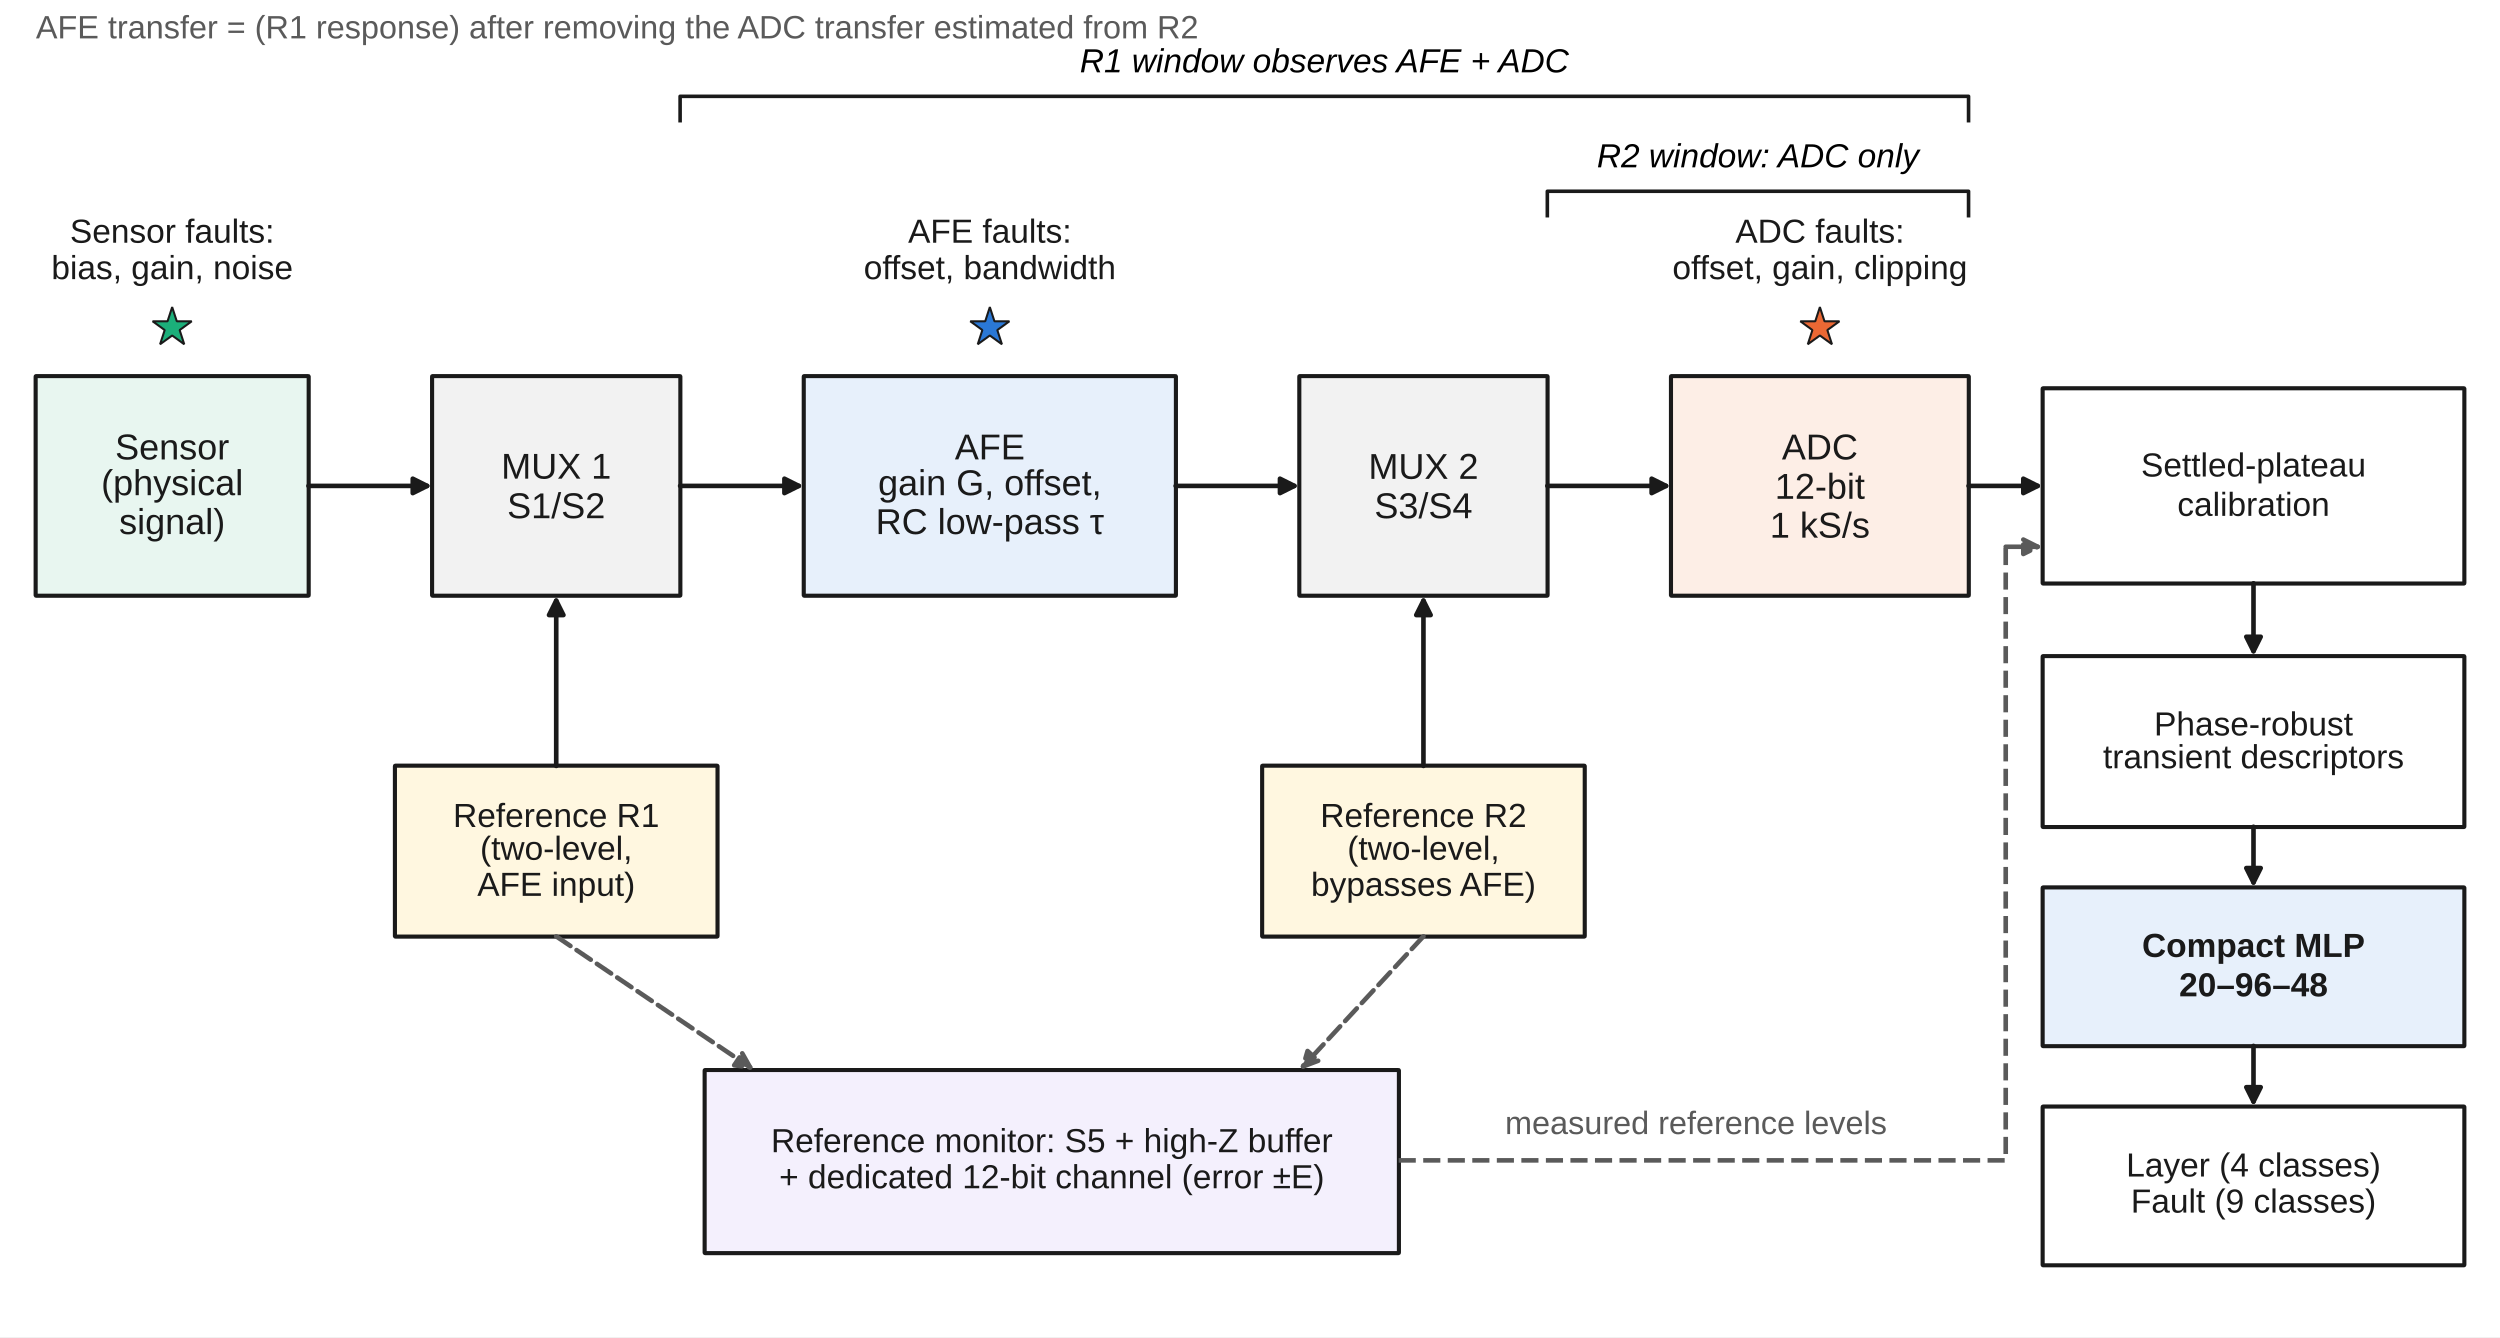
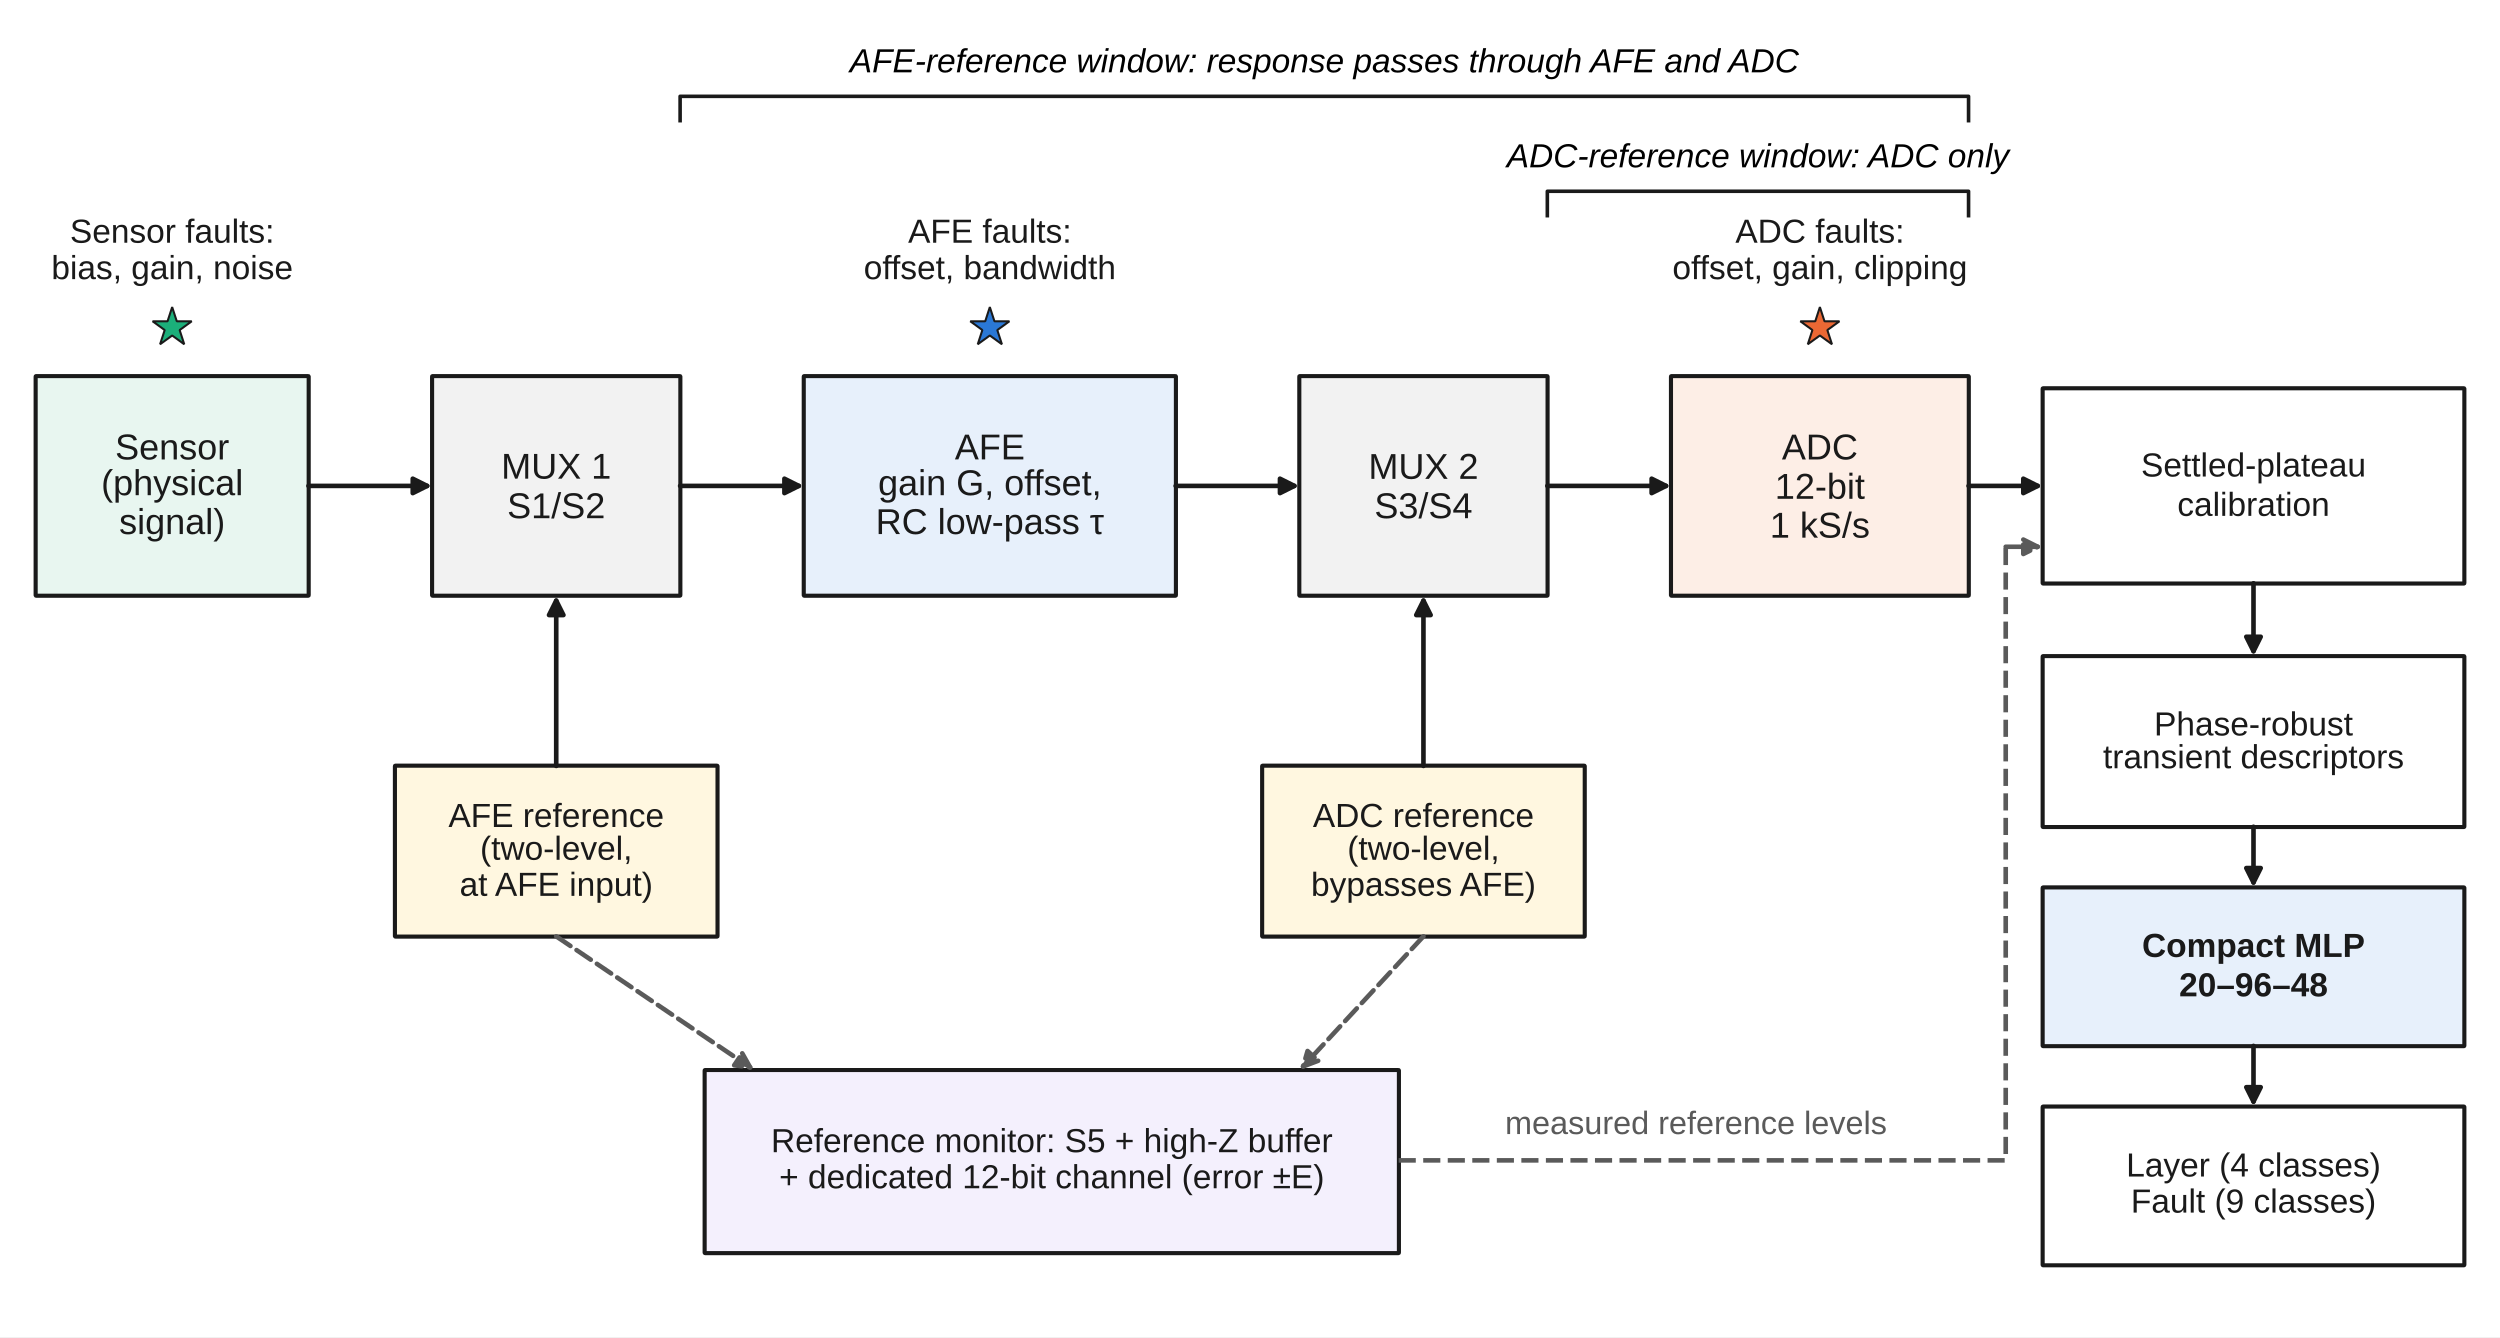
<svg xmlns="http://www.w3.org/2000/svg" xmlns:xlink="http://www.w3.org/1999/xlink" width="486pt" height="259.92pt" viewBox="0 0 486 259.92" version="1.1">
  <defs>
    <style type="text/css">*{stroke-linejoin: round; stroke-linecap: butt}</style>
  </defs>
  <g id="figure_1">
    <g id="patch_1">
      <path d="M 0 259.92  L 486 259.92  L 486 0  L 0 0  z " style="fill: #ffffff" />
    </g>
    <g id="axes_1">
      <g id="patch_2">
-         <path d="M 7.025 115.807  L 59.913 115.807  Q 60.01 115.807 60.01 115.713  L 60.01 73.207  Q 60.01 73.113 59.913 73.113  L 7.025 73.113  Q 6.929 73.113 6.929 73.207  L 6.929 115.713  Q 6.929 115.807 7.025 115.807  z " clip-path="url(#p7116b1a790)" style="fill: #e8f6f0; stroke: #1a1a1a; stroke-width: 0.8; stroke-linejoin: miter" />
+         <path d="M 7.025 115.807  L 59.913 115.807  Q 60.01 115.807 60.01 115.713  L 60.01 73.207  Q 60.01 73.113 59.913 73.113  L 7.025 73.113  Q 6.929 73.113 6.929 73.207  L 6.929 115.713  Q 6.929 115.807 7.025 115.807  z " clip-path="url(#p55ba1cea7e)" style="fill: #e8f6f0; stroke: #1a1a1a; stroke-width: 0.8; stroke-linejoin: miter" />
      </g>
      <g id="patch_3">
-         <path d="M 84.094 115.807  L 132.165 115.807  Q 132.262 115.807 132.262 115.713  L 132.262 73.207  Q 132.262 73.113 132.165 73.113  L 84.094 73.113  Q 83.997 73.113 83.997 73.207  L 83.997 115.713  Q 83.997 115.807 84.094 115.807  z " clip-path="url(#p7116b1a790)" style="fill: #f2f2f2; stroke: #1a1a1a; stroke-width: 0.8; stroke-linejoin: miter" />
+         <path d="M 84.094 115.807  L 132.165 115.807  Q 132.262 115.807 132.262 115.713  L 132.262 73.207  Q 132.262 73.113 132.165 73.113  L 84.094 73.113  Q 83.997 73.113 83.997 73.207  L 83.997 115.713  Q 83.997 115.807 84.094 115.807  z " clip-path="url(#p55ba1cea7e)" style="fill: #f2f2f2; stroke: #1a1a1a; stroke-width: 0.8; stroke-linejoin: miter" />
      </g>
      <g id="patch_4">
-         <path d="M 156.346 115.807  L 228.501 115.807  Q 228.598 115.807 228.598 115.713  L 228.598 73.207  Q 228.598 73.113 228.501 73.113  L 156.346 73.113  Q 156.249 73.113 156.249 73.207  L 156.249 115.713  Q 156.249 115.807 156.346 115.807  z " clip-path="url(#p7116b1a790)" style="fill: #e7f0fb; stroke: #1a1a1a; stroke-width: 0.8; stroke-linejoin: miter" />
+         <path d="M 156.346 115.807  L 228.501 115.807  Q 228.598 115.807 228.598 115.713  L 228.598 73.207  Q 228.598 73.113 228.501 73.113  L 156.346 73.113  Q 156.249 73.113 156.249 73.207  L 156.249 115.713  Q 156.249 115.807 156.346 115.807  z " clip-path="url(#p55ba1cea7e)" style="fill: #e7f0fb; stroke: #1a1a1a; stroke-width: 0.8; stroke-linejoin: miter" />
      </g>
      <g id="patch_5">
-         <path d="M 252.682 115.807  L 300.753 115.807  Q 300.85 115.807 300.85 115.713  L 300.85 73.207  Q 300.85 73.113 300.753 73.113  L 252.682 73.113  Q 252.585 73.113 252.585 73.207  L 252.585 115.713  Q 252.585 115.807 252.682 115.807  z " clip-path="url(#p7116b1a790)" style="fill: #f2f2f2; stroke: #1a1a1a; stroke-width: 0.8; stroke-linejoin: miter" />
+         <path d="M 252.682 115.807  L 300.753 115.807  Q 300.85 115.807 300.85 115.713  L 300.85 73.207  Q 300.85 73.113 300.753 73.113  L 252.682 73.113  Q 252.585 73.113 252.585 73.207  L 252.585 115.713  Q 252.585 115.807 252.682 115.807  z " clip-path="url(#p55ba1cea7e)" style="fill: #f2f2f2; stroke: #1a1a1a; stroke-width: 0.8; stroke-linejoin: miter" />
      </g>
      <g id="patch_6">
-         <path d="M 324.934 115.807  L 382.639 115.807  Q 382.735 115.807 382.735 115.713  L 382.735 73.207  Q 382.735 73.113 382.639 73.113  L 324.934 73.113  Q 324.837 73.113 324.837 73.207  L 324.837 115.713  Q 324.837 115.807 324.934 115.807  z " clip-path="url(#p7116b1a790)" style="fill: #fdeee6; stroke: #1a1a1a; stroke-width: 0.8; stroke-linejoin: miter" />
+         <path d="M 324.934 115.807  L 382.639 115.807  Q 382.735 115.807 382.735 115.713  L 382.735 73.207  Q 382.735 73.113 382.639 73.113  L 324.934 73.113  Q 324.837 73.113 324.837 73.207  L 324.837 115.713  Q 324.837 115.807 324.934 115.807  z " clip-path="url(#p55ba1cea7e)" style="fill: #fdeee6; stroke: #1a1a1a; stroke-width: 0.8; stroke-linejoin: miter" />
      </g>
      <g id="patch_7">
-         <path d="M 59.962 94.46  Q 72.004 94.46 83.039 94.46  " clip-path="url(#p7116b1a790)" style="fill: none; stroke: #1a1a1a; stroke-width: 0.9; stroke-linecap: round" />
-         <path d="M 80.239 93.06  L 83.039 94.46  L 80.239 95.86  z " clip-path="url(#p7116b1a790)" style="fill: #1a1a1a; stroke: #1a1a1a; stroke-width: 0.9; stroke-linecap: round" />
+         <path d="M 59.962 94.46  Q 72.004 94.46 83.039 94.46  " clip-path="url(#p55ba1cea7e)" style="fill: none; stroke: #1a1a1a; stroke-width: 0.9; stroke-linecap: round" />
+         <path d="M 80.239 93.06  L 83.039 94.46  L 80.239 95.86  z " clip-path="url(#p55ba1cea7e)" style="fill: #1a1a1a; stroke: #1a1a1a; stroke-width: 0.9; stroke-linecap: round" />
      </g>
      <g id="patch_8">
-         <path d="M 132.214 94.46  Q 144.256 94.46 155.291 94.46  " clip-path="url(#p7116b1a790)" style="fill: none; stroke: #1a1a1a; stroke-width: 0.9; stroke-linecap: round" />
-         <path d="M 152.491 93.06  L 155.291 94.46  L 152.491 95.86  z " clip-path="url(#p7116b1a790)" style="fill: #1a1a1a; stroke: #1a1a1a; stroke-width: 0.9; stroke-linecap: round" />
+         <path d="M 132.214 94.46  Q 144.256 94.46 155.291 94.46  " clip-path="url(#p55ba1cea7e)" style="fill: none; stroke: #1a1a1a; stroke-width: 0.9; stroke-linecap: round" />
+         <path d="M 152.491 93.06  L 155.291 94.46  L 152.491 95.86  z " clip-path="url(#p55ba1cea7e)" style="fill: #1a1a1a; stroke: #1a1a1a; stroke-width: 0.9; stroke-linecap: round" />
      </g>
      <g id="patch_9">
-         <path d="M 228.55 94.46  Q 240.592 94.46 251.627 94.46  " clip-path="url(#p7116b1a790)" style="fill: none; stroke: #1a1a1a; stroke-width: 0.9; stroke-linecap: round" />
-         <path d="M 248.827 93.06  L 251.627 94.46  L 248.827 95.86  z " clip-path="url(#p7116b1a790)" style="fill: #1a1a1a; stroke: #1a1a1a; stroke-width: 0.9; stroke-linecap: round" />
+         <path d="M 228.55 94.46  Q 240.592 94.46 251.627 94.46  " clip-path="url(#p55ba1cea7e)" style="fill: none; stroke: #1a1a1a; stroke-width: 0.9; stroke-linecap: round" />
+         <path d="M 248.827 93.06  L 251.627 94.46  L 248.827 95.86  z " clip-path="url(#p55ba1cea7e)" style="fill: #1a1a1a; stroke: #1a1a1a; stroke-width: 0.9; stroke-linecap: round" />
      </g>
      <g id="patch_10">
-         <path d="M 300.802 94.46  Q 312.844 94.46 323.879 94.46  " clip-path="url(#p7116b1a790)" style="fill: none; stroke: #1a1a1a; stroke-width: 0.9; stroke-linecap: round" />
-         <path d="M 321.079 93.06  L 323.879 94.46  L 321.079 95.86  z " clip-path="url(#p7116b1a790)" style="fill: #1a1a1a; stroke: #1a1a1a; stroke-width: 0.9; stroke-linecap: round" />
+         <path d="M 300.802 94.46  Q 312.844 94.46 323.879 94.46  " clip-path="url(#p55ba1cea7e)" style="fill: none; stroke: #1a1a1a; stroke-width: 0.9; stroke-linecap: round" />
+         <path d="M 321.079 93.06  L 323.879 94.46  L 321.079 95.86  z " clip-path="url(#p55ba1cea7e)" style="fill: #1a1a1a; stroke: #1a1a1a; stroke-width: 0.9; stroke-linecap: round" />
      </g>
      <g id="patch_11">
-         <path d="M 76.869 182.074  L 139.391 182.074  Q 139.487 182.074 139.487 181.979  L 139.487 148.941  Q 139.487 148.846 139.391 148.846  L 76.869 148.846  Q 76.772 148.846 76.772 148.941  L 76.772 181.979  Q 76.772 182.074 76.869 182.074  z " clip-path="url(#p7116b1a790)" style="fill: #fff7e0; stroke: #1a1a1a; stroke-width: 0.8; stroke-linejoin: miter" />
+         <path d="M 76.869 182.074  L 139.391 182.074  Q 139.487 182.074 139.487 181.979  L 139.487 148.941  Q 139.487 148.846 139.391 148.846  L 76.869 148.846  Q 76.772 148.846 76.772 148.941  L 76.772 181.979  Q 76.772 182.074 76.869 182.074  z " clip-path="url(#p55ba1cea7e)" style="fill: #fff7e0; stroke: #1a1a1a; stroke-width: 0.8; stroke-linejoin: miter" />
      </g>
      <g id="patch_12">
-         <path d="M 245.457 182.074  L 307.979 182.074  Q 308.075 182.074 308.075 181.979  L 308.075 148.941  Q 308.075 148.846 307.979 148.846  L 245.457 148.846  Q 245.36 148.846 245.36 148.941  L 245.36 181.979  Q 245.36 182.074 245.457 182.074  z " clip-path="url(#p7116b1a790)" style="fill: #fff7e0; stroke: #1a1a1a; stroke-width: 0.8; stroke-linejoin: miter" />
+         <path d="M 245.457 182.074  L 307.979 182.074  Q 308.075 182.074 308.075 181.979  L 308.075 148.941  Q 308.075 148.846 307.979 148.846  L 245.457 148.846  Q 245.36 148.846 245.36 148.941  L 245.36 181.979  Q 245.36 182.074 245.457 182.074  z " clip-path="url(#p55ba1cea7e)" style="fill: #fff7e0; stroke: #1a1a1a; stroke-width: 0.8; stroke-linejoin: miter" />
      </g>
      <g id="patch_13">
-         <path d="M 108.13 148.893  Q 108.13 132.327 108.13 116.766  " clip-path="url(#p7116b1a790)" style="fill: none; stroke: #1a1a1a; stroke-width: 0.9; stroke-linecap: round" />
-         <path d="M 106.73 119.566  L 108.13 116.766  L 109.53 119.566  z " clip-path="url(#p7116b1a790)" style="fill: #1a1a1a; stroke: #1a1a1a; stroke-width: 0.9; stroke-linecap: round" />
+         <path d="M 108.13 148.893  Q 108.13 132.327 108.13 116.766  " clip-path="url(#p55ba1cea7e)" style="fill: none; stroke: #1a1a1a; stroke-width: 0.9; stroke-linecap: round" />
+         <path d="M 106.73 119.566  L 108.13 116.766  L 109.53 119.566  z " clip-path="url(#p55ba1cea7e)" style="fill: #1a1a1a; stroke: #1a1a1a; stroke-width: 0.9; stroke-linecap: round" />
      </g>
      <g id="patch_14">
-         <path d="M 276.718 148.893  Q 276.718 132.327 276.718 116.766  " clip-path="url(#p7116b1a790)" style="fill: none; stroke: #1a1a1a; stroke-width: 0.9; stroke-linecap: round" />
-         <path d="M 275.318 119.566  L 276.718 116.766  L 278.118 119.566  z " clip-path="url(#p7116b1a790)" style="fill: #1a1a1a; stroke: #1a1a1a; stroke-width: 0.9; stroke-linecap: round" />
+         <path d="M 276.718 148.893  Q 276.718 132.327 276.718 116.766  " clip-path="url(#p55ba1cea7e)" style="fill: none; stroke: #1a1a1a; stroke-width: 0.9; stroke-linecap: round" />
+         <path d="M 275.318 119.566  L 276.718 116.766  L 278.118 119.566  z " clip-path="url(#p55ba1cea7e)" style="fill: #1a1a1a; stroke: #1a1a1a; stroke-width: 0.9; stroke-linecap: round" />
      </g>
      <g id="patch_15">
-         <path d="M 137.079 243.607  L 271.853 243.607  Q 271.949 243.607 271.949 243.513  L 271.949 208.107  Q 271.949 208.013 271.853 208.013  L 137.079 208.013  Q 136.982 208.013 136.982 208.107  L 136.982 243.513  Q 136.982 243.607 137.079 243.607  z " clip-path="url(#p7116b1a790)" style="fill: #f4f0fd; stroke: #1a1a1a; stroke-width: 0.8; stroke-linejoin: miter" />
+         <path d="M 137.079 243.607  L 271.853 243.607  Q 271.949 243.607 271.949 243.513  L 271.949 208.107  Q 271.949 208.013 271.853 208.013  L 137.079 208.013  Q 136.982 208.013 136.982 208.107  L 136.982 243.513  Q 136.982 243.607 137.079 243.607  z " clip-path="url(#p55ba1cea7e)" style="fill: #f4f0fd; stroke: #1a1a1a; stroke-width: 0.8; stroke-linejoin: miter" />
      </g>
      <g id="patch_16">
-         <path d="M 108.13 182.027  Q 127.397 195.043 145.83 207.497  " clip-path="url(#p7116b1a790)" style="fill: none; stroke-dasharray: 3.33,1.44; stroke-dashoffset: 0; stroke: #5a5a5a; stroke-width: 0.9; stroke-linecap: round" />
-         <path d="M 144.294 204.769  L 145.83 207.497  L 142.726 207.089  z " clip-path="url(#p7116b1a790)" style="fill: #5a5a5a; stroke-dasharray: 3.33,1.44; stroke-dashoffset: 0; stroke: #5a5a5a; stroke-width: 0.9; stroke-linecap: round" />
+         <path d="M 108.13 182.027  Q 127.397 195.043 145.83 207.497  " clip-path="url(#p55ba1cea7e)" style="fill: none; stroke-dasharray: 3.33,1.44; stroke-dashoffset: 0; stroke: #5a5a5a; stroke-width: 0.9; stroke-linecap: round" />
+         <path d="M 144.294 204.769  L 145.83 207.497  L 142.726 207.089  z " clip-path="url(#p55ba1cea7e)" style="fill: #5a5a5a; stroke-dasharray: 3.33,1.44; stroke-dashoffset: 0; stroke: #5a5a5a; stroke-width: 0.9; stroke-linecap: round" />
      </g>
      <g id="patch_17">
-         <path d="M 276.718 182.027  Q 264.676 195.043 253.317 207.321  " clip-path="url(#p7116b1a790)" style="fill: none; stroke-dasharray: 3.33,1.44; stroke-dashoffset: 0; stroke: #5a5a5a; stroke-width: 0.9; stroke-linecap: round" />
-         <path d="M 256.246 206.217  L 253.317 207.321  L 254.191 204.315  z " clip-path="url(#p7116b1a790)" style="fill: #5a5a5a; stroke-dasharray: 3.33,1.44; stroke-dashoffset: 0; stroke: #5a5a5a; stroke-width: 0.9; stroke-linecap: round" />
+         <path d="M 276.718 182.027  Q 264.676 195.043 253.317 207.321  " clip-path="url(#p55ba1cea7e)" style="fill: none; stroke-dasharray: 3.33,1.44; stroke-dashoffset: 0; stroke: #5a5a5a; stroke-width: 0.9; stroke-linecap: round" />
+         <path d="M 256.246 206.217  L 253.317 207.321  L 254.191 204.315  z " clip-path="url(#p55ba1cea7e)" style="fill: #5a5a5a; stroke-dasharray: 3.33,1.44; stroke-dashoffset: 0; stroke: #5a5a5a; stroke-width: 0.9; stroke-linecap: round" />
      </g>
      <g id="patch_18">
-         <path d="M 397.186 113.441  L 478.975 113.441  Q 479.071 113.441 479.071 113.346  L 479.071 75.574  Q 479.071 75.479 478.975 75.479  L 397.186 75.479  Q 397.089 75.479 397.089 75.574  L 397.089 113.346  Q 397.089 113.441 397.186 113.441  z " clip-path="url(#p7116b1a790)" style="fill: #ffffff; stroke: #1a1a1a; stroke-width: 0.8; stroke-linejoin: miter" />
+         <path d="M 397.186 113.441  L 478.975 113.441  Q 479.071 113.441 479.071 113.346  L 479.071 75.574  Q 479.071 75.479 478.975 75.479  L 397.186 75.479  Q 397.089 75.479 397.089 75.574  L 397.089 113.346  Q 397.089 113.441 397.186 113.441  z " clip-path="url(#p55ba1cea7e)" style="fill: #ffffff; stroke: #1a1a1a; stroke-width: 0.8; stroke-linejoin: miter" />
      </g>
      <g id="patch_19">
-         <path d="M 397.186 160.774  L 478.975 160.774  Q 479.071 160.774 479.071 160.679  L 479.071 127.641  Q 479.071 127.546 478.975 127.546  L 397.186 127.546  Q 397.089 127.546 397.089 127.641  L 397.089 160.679  Q 397.089 160.774 397.186 160.774  z " clip-path="url(#p7116b1a790)" style="fill: #ffffff; stroke: #1a1a1a; stroke-width: 0.8; stroke-linejoin: miter" />
+         <path d="M 397.186 160.774  L 478.975 160.774  Q 479.071 160.774 479.071 160.679  L 479.071 127.641  Q 479.071 127.546 478.975 127.546  L 397.186 127.546  Q 397.089 127.546 397.089 127.641  L 397.089 160.679  Q 397.089 160.774 397.186 160.774  z " clip-path="url(#p55ba1cea7e)" style="fill: #ffffff; stroke: #1a1a1a; stroke-width: 0.8; stroke-linejoin: miter" />
      </g>
      <g id="patch_20">
-         <path d="M 397.186 203.374  L 478.975 203.374  Q 479.071 203.374 479.071 203.279  L 479.071 172.607  Q 479.071 172.513 478.975 172.513  L 397.186 172.513  Q 397.089 172.513 397.089 172.607  L 397.089 203.279  Q 397.089 203.374 397.186 203.374  z " clip-path="url(#p7116b1a790)" style="fill: #e7f0fb; stroke: #1a1a1a; stroke-width: 0.8; stroke-linejoin: miter" />
+         <path d="M 397.186 203.374  L 478.975 203.374  Q 479.071 203.374 479.071 203.279  L 479.071 172.607  Q 479.071 172.513 478.975 172.513  L 397.186 172.513  Q 397.089 172.513 397.089 172.607  L 397.089 203.279  Q 397.089 203.374 397.186 203.374  z " clip-path="url(#p55ba1cea7e)" style="fill: #e7f0fb; stroke: #1a1a1a; stroke-width: 0.8; stroke-linejoin: miter" />
      </g>
      <g id="patch_21">
-         <path d="M 397.186 245.974  L 478.975 245.974  Q 479.071 245.974 479.071 245.879  L 479.071 215.207  Q 479.071 215.113 478.975 215.113  L 397.186 215.113  Q 397.089 215.113 397.089 215.207  L 397.089 245.879  Q 397.089 245.974 397.186 245.974  z " clip-path="url(#p7116b1a790)" style="fill: #ffffff; stroke: #1a1a1a; stroke-width: 0.8; stroke-linejoin: miter" />
+         <path d="M 397.186 245.974  L 478.975 245.974  Q 479.071 245.974 479.071 245.879  L 479.071 215.207  Q 479.071 215.113 478.975 215.113  L 397.186 215.113  Q 397.089 215.113 397.089 215.207  L 397.089 245.879  Q 397.089 245.974 397.186 245.974  z " clip-path="url(#p55ba1cea7e)" style="fill: #ffffff; stroke: #1a1a1a; stroke-width: 0.8; stroke-linejoin: miter" />
      </g>
      <g id="patch_22">
-         <path d="M 382.687 94.46  Q 389.912 94.46 396.131 94.46  " clip-path="url(#p7116b1a790)" style="fill: none; stroke: #1a1a1a; stroke-width: 0.9; stroke-linecap: round" />
-         <path d="M 393.331 93.06  L 396.131 94.46  L 393.331 95.86  z " clip-path="url(#p7116b1a790)" style="fill: #1a1a1a; stroke: #1a1a1a; stroke-width: 0.9; stroke-linecap: round" />
+         <path d="M 382.687 94.46  Q 389.912 94.46 396.131 94.46  " clip-path="url(#p55ba1cea7e)" style="fill: none; stroke: #1a1a1a; stroke-width: 0.9; stroke-linecap: round" />
+         <path d="M 393.331 93.06  L 396.131 94.46  L 393.331 95.86  z " clip-path="url(#p55ba1cea7e)" style="fill: #1a1a1a; stroke: #1a1a1a; stroke-width: 0.9; stroke-linecap: round" />
      </g>
      <g id="patch_23">
-         <path d="M 438.08 113.393  Q 438.08 120.493 438.08 126.587  " clip-path="url(#p7116b1a790)" style="fill: none; stroke: #1a1a1a; stroke-width: 0.9; stroke-linecap: round" />
-         <path d="M 439.48 123.787  L 438.08 126.587  L 436.68 123.787  z " clip-path="url(#p7116b1a790)" style="fill: #1a1a1a; stroke: #1a1a1a; stroke-width: 0.9; stroke-linecap: round" />
+         <path d="M 438.08 113.393  Q 438.08 120.493 438.08 126.587  " clip-path="url(#p55ba1cea7e)" style="fill: none; stroke: #1a1a1a; stroke-width: 0.9; stroke-linecap: round" />
+         <path d="M 439.48 123.787  L 438.08 126.587  L 436.68 123.787  z " clip-path="url(#p55ba1cea7e)" style="fill: #1a1a1a; stroke: #1a1a1a; stroke-width: 0.9; stroke-linecap: round" />
      </g>
      <g id="patch_24">
-         <path d="M 438.08 160.727  Q 438.08 166.643 438.08 171.554  " clip-path="url(#p7116b1a790)" style="fill: none; stroke: #1a1a1a; stroke-width: 0.9; stroke-linecap: round" />
-         <path d="M 439.48 168.754  L 438.08 171.554  L 436.68 168.754  z " clip-path="url(#p7116b1a790)" style="fill: #1a1a1a; stroke: #1a1a1a; stroke-width: 0.9; stroke-linecap: round" />
+         <path d="M 438.08 160.727  Q 438.08 166.643 438.08 171.554  " clip-path="url(#p55ba1cea7e)" style="fill: none; stroke: #1a1a1a; stroke-width: 0.9; stroke-linecap: round" />
+         <path d="M 439.48 168.754  L 438.08 171.554  L 436.68 168.754  z " clip-path="url(#p55ba1cea7e)" style="fill: #1a1a1a; stroke: #1a1a1a; stroke-width: 0.9; stroke-linecap: round" />
      </g>
      <g id="patch_25">
-         <path d="M 438.08 203.327  Q 438.08 209.243 438.08 214.154  " clip-path="url(#p7116b1a790)" style="fill: none; stroke: #1a1a1a; stroke-width: 0.9; stroke-linecap: round" />
-         <path d="M 439.48 211.354  L 438.08 214.154  L 436.68 211.354  z " clip-path="url(#p7116b1a790)" style="fill: #1a1a1a; stroke: #1a1a1a; stroke-width: 0.9; stroke-linecap: round" />
+         <path d="M 438.08 203.327  Q 438.08 209.243 438.08 214.154  " clip-path="url(#p55ba1cea7e)" style="fill: none; stroke: #1a1a1a; stroke-width: 0.9; stroke-linecap: round" />
+         <path d="M 439.48 211.354  L 438.08 214.154  L 436.68 211.354  z " clip-path="url(#p55ba1cea7e)" style="fill: #1a1a1a; stroke: #1a1a1a; stroke-width: 0.9; stroke-linecap: round" />
      </g>
      <g id="patch_26">
-         <path d="M 389.912 106.293  Q 393.525 106.293 396.131 106.293  " clip-path="url(#p7116b1a790)" style="fill: none; stroke-dasharray: 3.33,1.44; stroke-dashoffset: 0; stroke: #5a5a5a; stroke-width: 0.9; stroke-linecap: round" />
-         <path d="M 393.331 104.893  L 396.131 106.293  L 393.331 107.693  z " clip-path="url(#p7116b1a790)" style="fill: #5a5a5a; stroke-dasharray: 3.33,1.44; stroke-dashoffset: 0; stroke: #5a5a5a; stroke-width: 0.9; stroke-linecap: round" />
+         <path d="M 389.912 106.293  Q 393.525 106.293 396.131 106.293  " clip-path="url(#p55ba1cea7e)" style="fill: none; stroke-dasharray: 3.33,1.44; stroke-dashoffset: 0; stroke: #5a5a5a; stroke-width: 0.9; stroke-linecap: round" />
+         <path d="M 393.331 104.893  L 396.131 106.293  L 393.331 107.693  z " clip-path="url(#p55ba1cea7e)" style="fill: #5a5a5a; stroke-dasharray: 3.33,1.44; stroke-dashoffset: 0; stroke: #5a5a5a; stroke-width: 0.9; stroke-linecap: round" />
      </g>
      <g id="line2d_1">
-         <path d="M 271.901 225.573  L 389.912 225.573  L 389.912 106.293  " clip-path="url(#p7116b1a790)" style="fill: none; stroke-dasharray: 3.33,1.44; stroke-dashoffset: 0; stroke: #5a5a5a; stroke-width: 0.9" />
+         <path d="M 271.901 225.573  L 389.912 225.573  L 389.912 106.293  " clip-path="url(#p55ba1cea7e)" style="fill: none; stroke-dasharray: 3.33,1.44; stroke-dashoffset: 0; stroke: #5a5a5a; stroke-width: 0.9" />
      </g>
      <g id="line2d_2">
        <path d="M 33.469 63.693  " style="fill: none; stroke: #1baf7a; stroke-width: 1.4; stroke-linecap: square" />
        <defs>
-           <path id="m9cc9ddab03" d="M 0 -4  L -0.898 -1.236  L -3.804 -1.236  L -1.453 0.472  L -2.351 3.236  L -0 1.528  L 2.351 3.236  L 1.453 0.472  L 3.804 -1.236  L 0.898 -1.236  z " style="stroke: #1a1a1a; stroke-width: 0.4; stroke-linejoin: bevel" />
+           <path id="m453aefcb16" d="M 0 -4  L -0.898 -1.236  L -3.804 -1.236  L -1.453 0.472  L -2.351 3.236  L -0 1.528  L 2.351 3.236  L 1.453 0.472  L 3.804 -1.236  L 0.898 -1.236  z " style="stroke: #1a1a1a; stroke-width: 0.4; stroke-linejoin: bevel" />
        </defs>
        <g>
-           <use xlink:href="#m9cc9ddab03" x="33.469" y="63.693" style="fill: #1baf7a; stroke: #1a1a1a; stroke-width: 0.4; stroke-linejoin: bevel" />
+           <use xlink:href="#m453aefcb16" x="33.469" y="63.693" style="fill: #1baf7a; stroke: #1a1a1a; stroke-width: 0.4; stroke-linejoin: bevel" />
        </g>
      </g>
      <g id="line2d_3">
        <path d="M 192.424 63.693  " style="fill: none; stroke: #2a78d6; stroke-width: 1.4; stroke-linecap: square" />
        <defs>
-           <path id="md98b3f6541" d="M 0 -4  L -0.898 -1.236  L -3.804 -1.236  L -1.453 0.472  L -2.351 3.236  L -0 1.528  L 2.351 3.236  L 1.453 0.472  L 3.804 -1.236  L 0.898 -1.236  z " style="stroke: #1a1a1a; stroke-width: 0.4; stroke-linejoin: bevel" />
+           <path id="m4429e07e75" d="M 0 -4  L -0.898 -1.236  L -3.804 -1.236  L -1.453 0.472  L -2.351 3.236  L -0 1.528  L 2.351 3.236  L 1.453 0.472  L 3.804 -1.236  L 0.898 -1.236  z " style="stroke: #1a1a1a; stroke-width: 0.4; stroke-linejoin: bevel" />
        </defs>
        <g>
-           <use xlink:href="#md98b3f6541" x="192.424" y="63.693" style="fill: #2a78d6; stroke: #1a1a1a; stroke-width: 0.4; stroke-linejoin: bevel" />
+           <use xlink:href="#m4429e07e75" x="192.424" y="63.693" style="fill: #2a78d6; stroke: #1a1a1a; stroke-width: 0.4; stroke-linejoin: bevel" />
        </g>
      </g>
      <g id="line2d_4">
        <path d="M 353.786 63.693  " style="fill: none; stroke: #eb6834; stroke-width: 1.4; stroke-linecap: square" />
        <defs>
-           <path id="mc9f7704cd2" d="M 0 -4  L -0.898 -1.236  L -3.804 -1.236  L -1.453 0.472  L -2.351 3.236  L -0 1.528  L 2.351 3.236  L 1.453 0.472  L 3.804 -1.236  L 0.898 -1.236  z " style="stroke: #1a1a1a; stroke-width: 0.4; stroke-linejoin: bevel" />
+           <path id="mb5238cb07a" d="M 0 -4  L -0.898 -1.236  L -3.804 -1.236  L -1.453 0.472  L -2.351 3.236  L -0 1.528  L 2.351 3.236  L 1.453 0.472  L 3.804 -1.236  L 0.898 -1.236  z " style="stroke: #1a1a1a; stroke-width: 0.4; stroke-linejoin: bevel" />
        </defs>
        <g>
-           <use xlink:href="#mc9f7704cd2" x="353.786" y="63.693" style="fill: #eb6834; stroke: #1a1a1a; stroke-width: 0.4; stroke-linejoin: bevel" />
+           <use xlink:href="#mb5238cb07a" x="353.786" y="63.693" style="fill: #eb6834; stroke: #1a1a1a; stroke-width: 0.4; stroke-linejoin: bevel" />
        </g>
      </g>
      <g id="line2d_5">
-         <path d="M 132.214 23.46  L 132.214 18.727  L 382.687 18.727  L 382.687 23.46  " clip-path="url(#p7116b1a790)" style="fill: none; stroke: #1a1a1a; stroke-width: 0.7; stroke-linecap: square" />
+         <path d="M 132.214 23.46  L 132.214 18.727  L 382.687 18.727  L 382.687 23.46  " clip-path="url(#p55ba1cea7e)" style="fill: none; stroke: #1a1a1a; stroke-width: 0.7; stroke-linecap: square" />
      </g>
      <g id="line2d_6">
-         <path d="M 300.802 41.92  L 300.802 37.187  L 382.687 37.187  L 382.687 41.92  " clip-path="url(#p7116b1a790)" style="fill: none; stroke: #1a1a1a; stroke-width: 0.7; stroke-linecap: square" />
+         <path d="M 300.802 41.92  L 300.802 37.187  L 382.687 37.187  L 382.687 41.92  " clip-path="url(#p55ba1cea7e)" style="fill: none; stroke: #1a1a1a; stroke-width: 0.7; stroke-linecap: square" />
      </g>
      <g id="text_1">
        <text style="font-size: 7px; font-family: 'Liberation Sans', 'Arial', 'DejaVu Sans', sans-serif; fill: #1a1a1a" transform="translate(22.38022 89.3148)">Sensor</text>
        <text style="font-size: 7px; font-family: 'Liberation Sans', 'Arial', 'DejaVu Sans', sans-serif; fill: #1a1a1a" transform="translate(19.65951 96.27016)">(physical</text>
        <text style="font-size: 7px; font-family: 'Liberation Sans', 'Arial', 'DejaVu Sans', sans-serif; fill: #1a1a1a" transform="translate(23.15951 103.8249)">signal)</text>
      </g>
      <g id="text_2">
        <text style="font-size: 7px; font-family: 'Liberation Sans', 'Arial', 'DejaVu Sans', sans-serif; fill: #1a1a1a" transform="translate(97.43327 93.05607)">MUX 1</text>
        <text style="font-size: 7px; font-family: 'Liberation Sans', 'Arial', 'DejaVu Sans', sans-serif; fill: #1a1a1a" transform="translate(98.59538 100.7393)">S1/S2</text>
      </g>
      <g id="text_3">
        <text style="font-size: 7px; font-family: 'Liberation Sans', 'Arial', 'DejaVu Sans', sans-serif; fill: #1a1a1a" transform="translate(185.6166 89.31315)">AFE</text>
        <text style="font-size: 7px; font-family: 'Liberation Sans', 'Arial', 'DejaVu Sans', sans-serif; fill: #1a1a1a" transform="translate(170.699 96.27016)">gain G, offset,</text>
        <text style="font-size: 7px; font-family: 'Liberation Sans', 'Arial', 'DejaVu Sans', sans-serif; fill: #1a1a1a" transform="translate(170.2314 103.8249)">RC low-pass τ</text>
      </g>
      <g id="text_4">
        <text style="font-size: 7px; font-family: 'Liberation Sans', 'Arial', 'DejaVu Sans', sans-serif; fill: #1a1a1a" transform="translate(266.0213 93.09216)">MUX 2</text>
        <text style="font-size: 7px; font-family: 'Liberation Sans', 'Arial', 'DejaVu Sans', sans-serif; fill: #1a1a1a" transform="translate(267.1834 100.7393)">S3/S4</text>
      </g>
      <g id="text_5">
        <text style="font-size: 7px; font-family: 'Liberation Sans', 'Arial', 'DejaVu Sans', sans-serif; fill: #1a1a1a" transform="translate(346.3965 89.3148)">ADC</text>
        <text style="font-size: 7px; font-family: 'Liberation Sans', 'Arial', 'DejaVu Sans', sans-serif; fill: #1a1a1a" transform="translate(345.032 96.96195)">12-bit</text>
        <text style="font-size: 7px; font-family: 'Liberation Sans', 'Arial', 'DejaVu Sans', sans-serif; fill: #1a1a1a" transform="translate(344.0608 104.5167)">1 kS/s</text>
      </g>
      <g id="text_6">
-         <text style="font-size: 6.5px; font-family: 'Liberation Sans', 'Arial', 'DejaVu Sans', sans-serif; fill: #1a1a1a" transform="translate(88.07862 160.7646)">Reference R1</text>
+         <text style="font-size: 6.5px; font-family: 'Liberation Sans', 'Arial', 'DejaVu Sans', sans-serif; fill: #1a1a1a" transform="translate(87.17726 160.7646)">AFE reference</text>
        <text style="font-size: 6.5px; font-family: 'Liberation Sans', 'Arial', 'DejaVu Sans', sans-serif; fill: #1a1a1a" transform="translate(93.32128 167.1424)">(two-level,</text>
-         <text style="font-size: 6.5px; font-family: 'Liberation Sans', 'Arial', 'DejaVu Sans', sans-serif; fill: #1a1a1a" transform="translate(92.7769 174.156)">AFE input)</text>
+         <text style="font-size: 6.5px; font-family: 'Liberation Sans', 'Arial', 'DejaVu Sans', sans-serif; fill: #1a1a1a" transform="translate(89.34308 174.156)">at AFE input)</text>
      </g>
      <g id="text_7">
-         <text style="font-size: 6.5px; font-family: 'Liberation Sans', 'Arial', 'DejaVu Sans', sans-serif; fill: #1a1a1a" transform="translate(256.6666 160.7646)">Reference R2</text>
+         <text style="font-size: 6.5px; font-family: 'Liberation Sans', 'Arial', 'DejaVu Sans', sans-serif; fill: #1a1a1a" transform="translate(255.2239 160.7646)">ADC reference</text>
        <text style="font-size: 6.5px; font-family: 'Liberation Sans', 'Arial', 'DejaVu Sans', sans-serif; fill: #1a1a1a" transform="translate(261.9093 167.1424)">(two-level,</text>
        <text style="font-size: 6.5px; font-family: 'Liberation Sans', 'Arial', 'DejaVu Sans', sans-serif; fill: #1a1a1a" transform="translate(254.8619 174.156)">bypasses AFE)</text>
      </g>
      <g id="text_8">
        <text style="font-size: 6.5px; font-family: 'Liberation Sans', 'Arial', 'DejaVu Sans', sans-serif; fill: #1a1a1a" transform="translate(149.8829 223.9833)">Reference monitor: S5 + high-Z buffer</text>
        <text style="font-size: 6.5px; font-family: 'Liberation Sans', 'Arial', 'DejaVu Sans', sans-serif; fill: #1a1a1a" transform="translate(151.4693 230.9999)">+ dedicated 12-bit channel (error ±E)</text>
      </g>
      <g id="text_9">
        <text style="font-size: 6.5px; font-family: 'Liberation Sans', 'Arial', 'DejaVu Sans', sans-serif; fill: #1a1a1a" transform="translate(416.2191 92.6333)">Settled-plateau</text>
        <text style="font-size: 6.5px; font-family: 'Liberation Sans', 'Arial', 'DejaVu Sans', sans-serif; fill: #1a1a1a" transform="translate(423.2675 100.2908)">calibration</text>
      </g>
      <g id="text_10">
        <text style="font-size: 6.5px; font-family: 'Liberation Sans', 'Arial', 'DejaVu Sans', sans-serif; fill: #1a1a1a" transform="translate(418.7515 142.9757)">Phase-robust</text>
        <text style="font-size: 6.5px; font-family: 'Liberation Sans', 'Arial', 'DejaVu Sans', sans-serif; fill: #1a1a1a" transform="translate(408.8197 149.3484)">transient descriptors</text>
      </g>
      <g id="text_11">
        <text style="font-weight: 700; font-size: 6.5px; font-family: 'Liberation Sans', 'Arial', 'DejaVu Sans', sans-serif; fill: #1a1a1a" transform="translate(416.4136 186.0308)">Compact MLP</text>
        <text style="font-weight: 700; font-size: 6.5px; font-family: 'Liberation Sans', 'Arial', 'DejaVu Sans', sans-serif; fill: #1a1a1a" transform="translate(423.622 193.6883)">20–96–48</text>
      </g>
      <g id="text_12">
        <text style="font-size: 6.5px; font-family: 'Liberation Sans', 'Arial', 'DejaVu Sans', sans-serif; fill: #1a1a1a" transform="translate(413.3372 228.7166)">Layer (4 classes)</text>
        <text style="font-size: 6.5px; font-family: 'Liberation Sans', 'Arial', 'DejaVu Sans', sans-serif; fill: #1a1a1a" transform="translate(414.2416 235.7333)">Fault (9 classes)</text>
      </g>
      <g id="text_13">
        <text style="font-size: 6.3px; font-family: 'Liberation Sans', 'Arial', 'DejaVu Sans', sans-serif; text-anchor: middle; fill: #5a5a5a" x="329.702" y="220.461" transform="rotate(-0 329.7024 220.4608)">measured reference levels</text>
      </g>
      <g id="text_14">
        <text style="font-size: 6.5px; font-family: 'Liberation Sans', 'Arial', 'DejaVu Sans', sans-serif; fill: #1a1a1a" transform="translate(13.59901 47.19044)">Sensor faults:</text>
        <text style="font-size: 6.5px; font-family: 'Liberation Sans', 'Arial', 'DejaVu Sans', sans-serif; fill: #1a1a1a" transform="translate(9.982872 54.2649)">bias, gain, noise</text>
      </g>
      <g id="text_15">
        <text style="font-size: 6.5px; font-family: 'Liberation Sans', 'Arial', 'DejaVu Sans', sans-serif; fill: #1a1a1a" transform="translate(176.5296 47.19044)">AFE faults:</text>
        <text style="font-size: 6.5px; font-family: 'Liberation Sans', 'Arial', 'DejaVu Sans', sans-serif; fill: #1a1a1a" transform="translate(167.9125 54.2649)">offset, bandwidth</text>
      </g>
      <g id="text_16">
        <text style="font-size: 6.5px; font-family: 'Liberation Sans', 'Arial', 'DejaVu Sans', sans-serif; fill: #1a1a1a" transform="translate(337.351 47.19044)">ADC faults:</text>
        <text style="font-size: 6.5px; font-family: 'Liberation Sans', 'Arial', 'DejaVu Sans', sans-serif; fill: #1a1a1a" transform="translate(325.1209 54.2649)">offset, gain, clipping</text>
      </g>
      <g id="text_17">
-         <text style="font-style: italic; font-size: 6.5px; font-family: 'Liberation Sans', 'Arial', 'DejaVu Sans', sans-serif; text-anchor: middle" x="257.45" y="14.064" transform="rotate(-0 257.4504 14.06446)">R1 window observes AFE + ADC</text>
+         <text style="font-style: italic; font-size: 6.5px; font-family: 'Liberation Sans', 'Arial', 'DejaVu Sans', sans-serif; text-anchor: middle" x="257.45" y="14.064" transform="rotate(-0 257.4504 14.06446)">AFE-reference window: response passes through AFE and ADC</text>
      </g>
      <g id="text_18">
-         <text style="font-style: italic; font-size: 6.5px; font-family: 'Liberation Sans', 'Arial', 'DejaVu Sans', sans-serif; text-anchor: middle" x="341.744" y="32.524" transform="rotate(-0 341.7444 32.52446)">R2 window: ADC only</text>
-       </g>
-       <g id="text_19">
-         <text style="font-size: 6.3px; font-family: 'Liberation Sans', 'Arial', 'DejaVu Sans', sans-serif; text-anchor: start; fill: #5a5a5a" x="6.977" y="7.461" transform="rotate(-0 6.9768 7.460837)">AFE transfer = (R1 response) after removing the ADC transfer estimated from R2</text>
+         <text style="font-style: italic; font-size: 6.5px; font-family: 'Liberation Sans', 'Arial', 'DejaVu Sans', sans-serif; text-anchor: middle" x="341.744" y="32.524" transform="rotate(-0 341.7444 32.52446)">ADC-reference window: ADC only</text>
      </g>
    </g>
  </g>
  <defs>
-     <clipPath id="p7116b1a790">
+     <clipPath id="p55ba1cea7e">
      <rect x="2.16" y="2.16" width="481.68" height="255.6" />
    </clipPath>
  </defs>
</svg>
